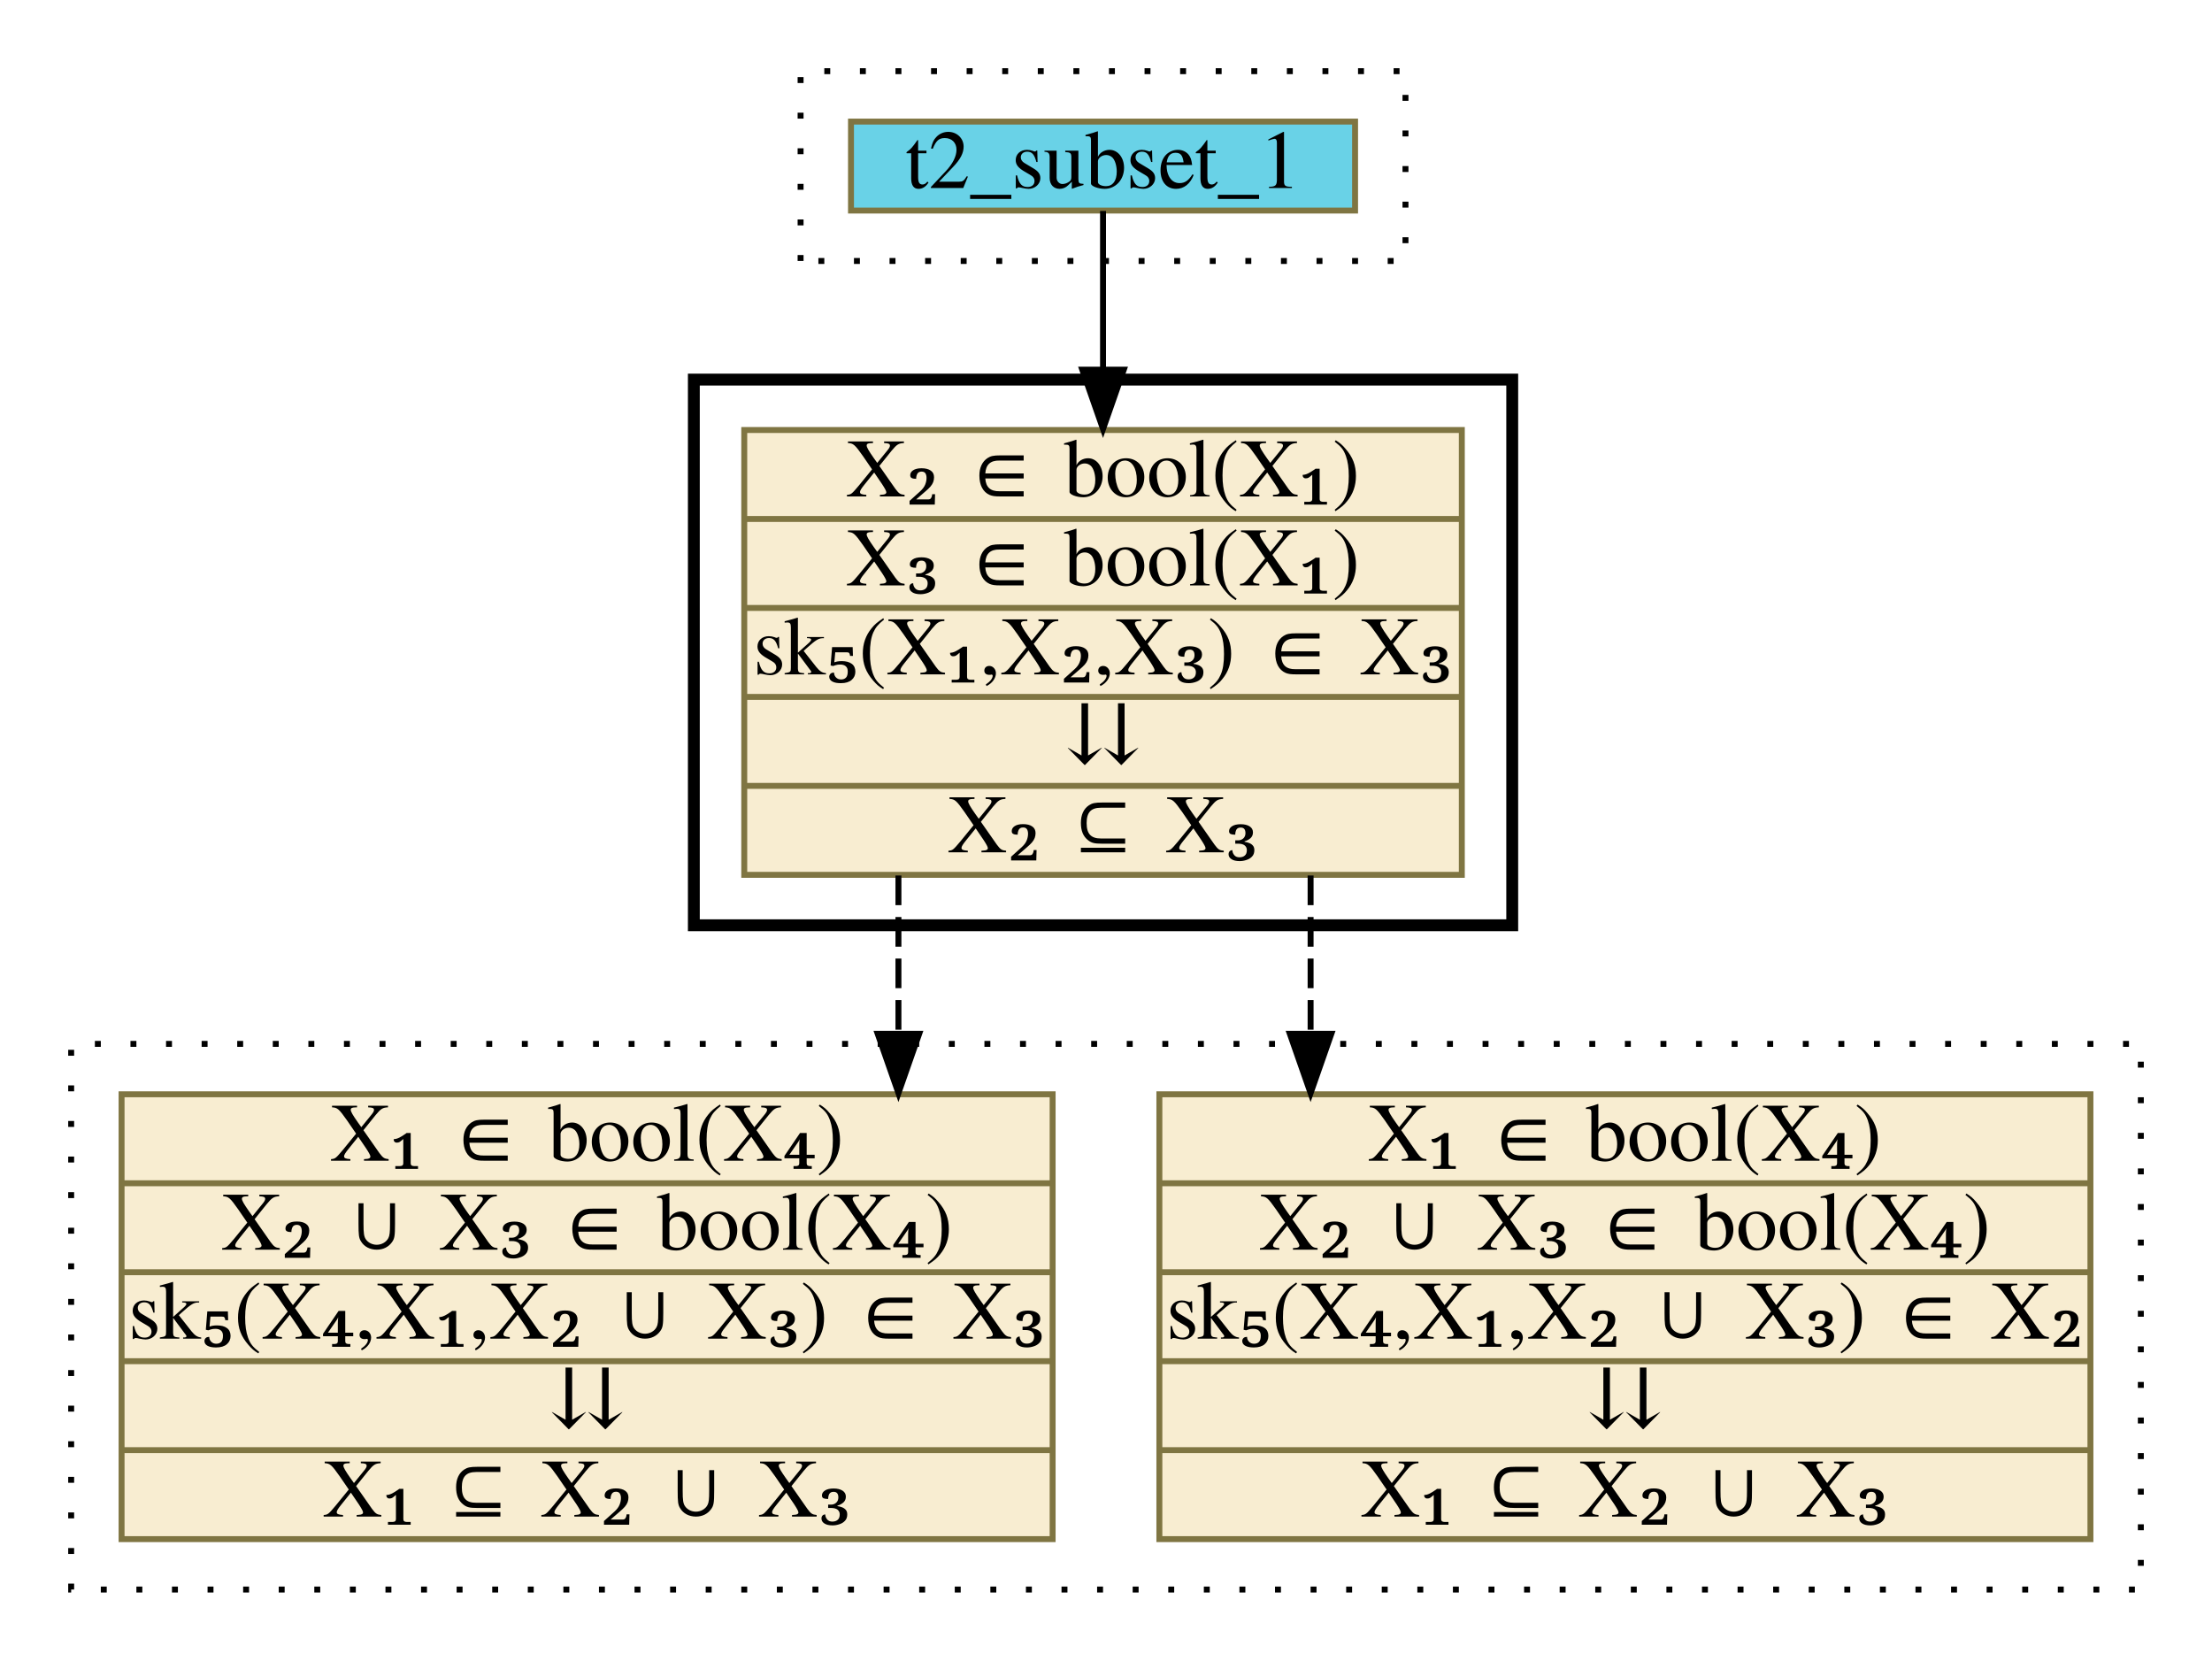
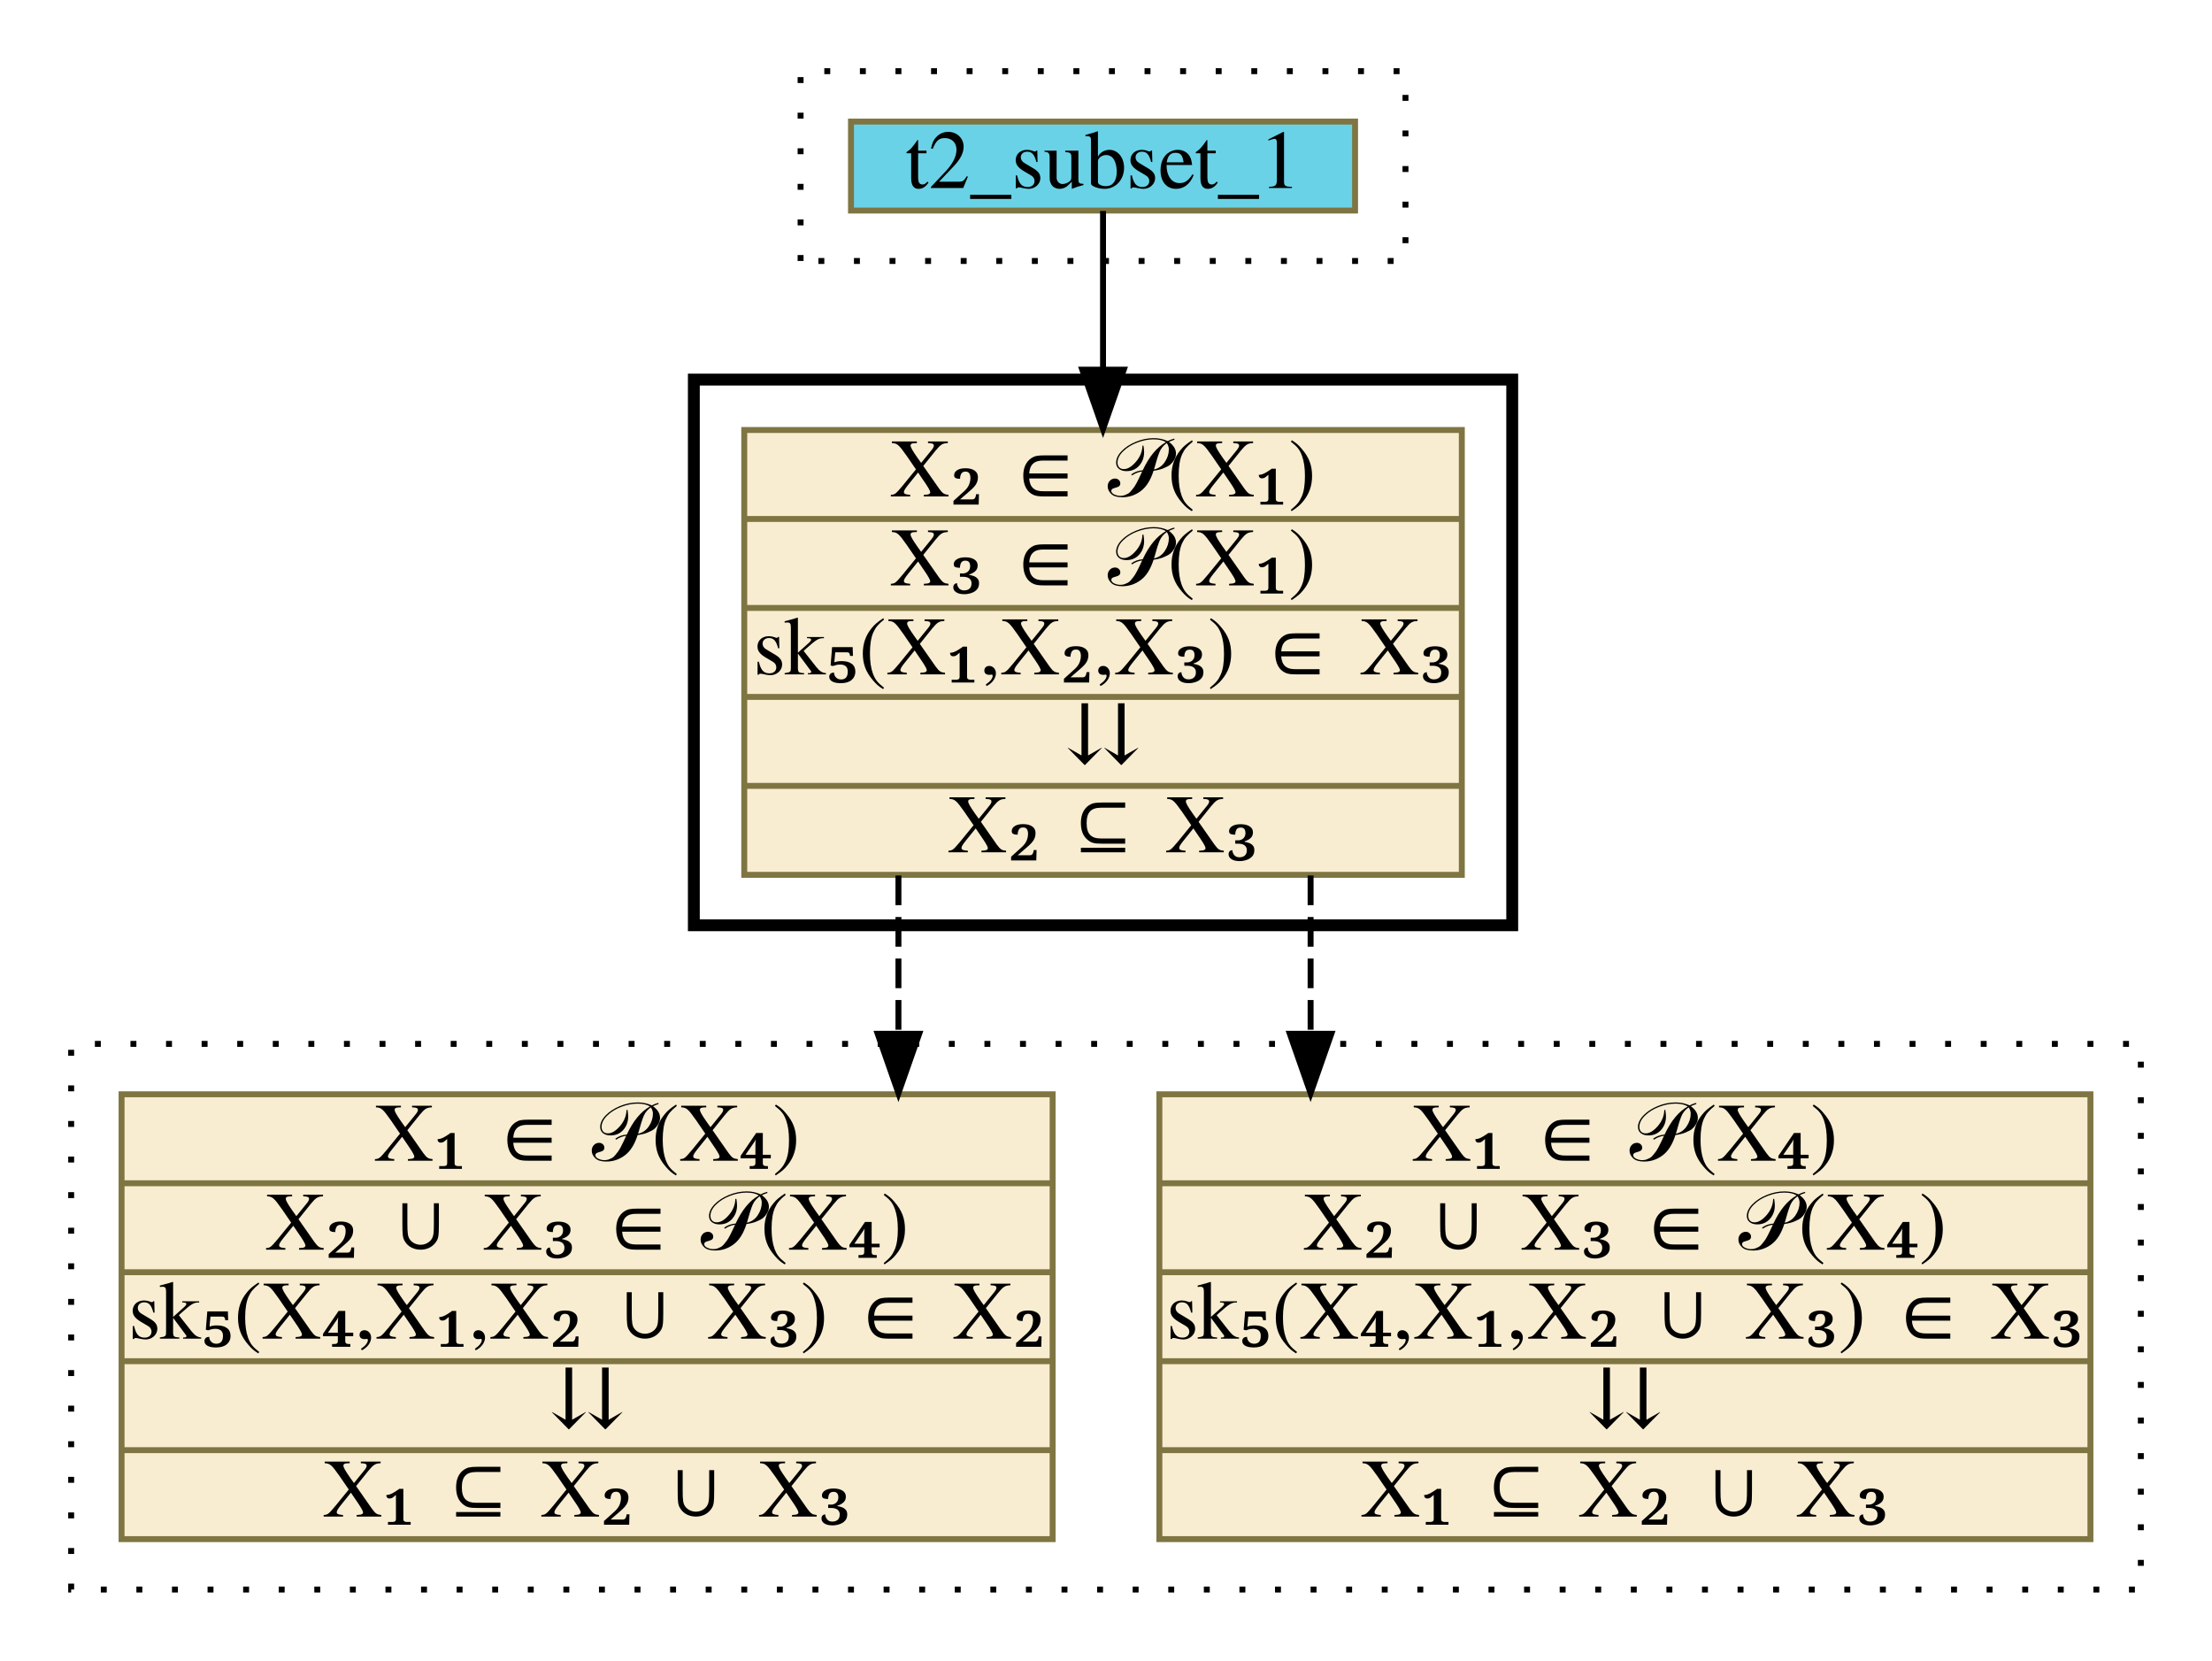
<svg xmlns="http://www.w3.org/2000/svg" xmlns:xlink="http://www.w3.org/1999/xlink" width="373pt" height="280pt" viewBox="0.00 0.00 373.00 280.00">
  <g id="graph0" class="graph" transform="scale(1 1) rotate(0) translate(4 276)">
    <g id="clust1" class="cluster">
      <polygon fill="transparent" stroke="black" stroke-dasharray="1,5" points="131,-232 131,-264 233,-264 233,-232 131,-232" />
    </g>
    <g id="clust2" class="cluster">
      <polygon fill="transparent" stroke="black" stroke-width="2" points="113,-120 113,-212 251,-212 251,-120 113,-120" />
    </g>
    <g id="clust3" class="cluster">
      <polygon fill="transparent" stroke="black" stroke-dasharray="1,5" points="8,-8 8,-100 357,-100 357,-8 8,-8" />
    </g>
    <g id="node1" class="node">
      <g id="a_node1">
        <a xlink:href="t2_subset_1.html" xlink:title="t2_subset_1" target="_vizar">
          <polygon fill="#69d2e7" stroke="#7f7542" points="139.5,-240.5 139.5,-255.5 224.5,-255.5 224.5,-240.5 139.5,-240.5" />
          <text text-anchor="middle" x="182" y="-244.3" font-family="Times,serif" font-size="14.00">t2_subset_1</text>
        </a>
      </g>
    </g>
    <g id="node2" class="node">
      <g id="a_node2">
-         <a xlink:href="c_0_48.html" xlink:title="{X₂ ∈ bool(X₁)|X₃ ∈ bool(X₁)|sk₅(X₁,X₂,X₃) ∈ X₃|⇊|X₂ ⊆ X₃}" target="_vizar">
+         <a xlink:href="c_0_48.html" xlink:title="{X₂ ∈ 𝒫(X₁)|X₃ ∈ 𝒫(X₁)|sk₅(X₁,X₂,X₃) ∈ X₃|⇊|X₂ ⊆ X₃}" target="_vizar">
          <polygon fill="#f8edd1" stroke="#7f7542" points="121.5,-128.5 121.5,-203.5 242.5,-203.5 242.5,-128.5 121.5,-128.5" />
-           <text text-anchor="middle" x="182" y="-192.3" font-family="Times,serif" font-size="14.00">X₂ ∈ bool(X₁)</text>
+           <text text-anchor="middle" x="182" y="-192.3" font-family="Times,serif" font-size="14.00">X₂ ∈ 𝒫(X₁)</text>
          <polyline fill="none" stroke="#7f7542" points="121.5,-188.5 242.5,-188.5 " />
-           <text text-anchor="middle" x="182" y="-177.3" font-family="Times,serif" font-size="14.00">X₃ ∈ bool(X₁)</text>
+           <text text-anchor="middle" x="182" y="-177.3" font-family="Times,serif" font-size="14.00">X₃ ∈ 𝒫(X₁)</text>
          <polyline fill="none" stroke="#7f7542" points="121.5,-173.5 242.5,-173.5 " />
          <text text-anchor="middle" x="182" y="-162.3" font-family="Times,serif" font-size="14.00">sk₅(X₁,X₂,X₃) ∈ X₃</text>
          <polyline fill="none" stroke="#7f7542" points="121.5,-158.5 242.5,-158.5 " />
          <text text-anchor="middle" x="182" y="-147.3" font-family="Times,serif" font-size="14.00">⇊</text>
          <polyline fill="none" stroke="#7f7542" points="121.5,-143.5 242.5,-143.5 " />
          <text text-anchor="middle" x="182" y="-132.3" font-family="Times,serif" font-size="14.00">X₂ ⊆ X₃</text>
        </a>
      </g>
    </g>
    <g id="edge1" class="edge">
      <path fill="none" stroke="black" d="M182,-240.43C182,-240.43 182,-213.67 182,-213.67" />
      <polygon fill="black" stroke="black" points="185.5,-213.67 182,-203.67 178.5,-213.67 185.5,-213.67" />
    </g>
    <g id="node3" class="node">
      <g id="a_node3">
-         <a xlink:href="c_0_62.html" xlink:title="{X₁ ∈ bool(X₄)|X₂ ∪ X₃ ∈ bool(X₄)|sk₅(X₄,X₁,X₂ ∪ X₃) ∈ X₂|⇊|X₁ ⊆ X₂ ∪ X₃}" target="_vizar">
+         <a xlink:href="c_0_51.html" xlink:title="{X₁ ∈ 𝒫(X₄)|X₂ ∪ X₃ ∈ 𝒫(X₄)|sk₅(X₄,X₁,X₂ ∪ X₃) ∈ X₃|⇊|X₁ ⊆ X₂ ∪ X₃}" target="_vizar">
          <polygon fill="#f8edd1" stroke="#7f7542" points="191.5,-16.5 191.5,-91.5 348.5,-91.5 348.5,-16.5 191.5,-16.5" />
-           <text text-anchor="middle" x="270" y="-80.3" font-family="Times,serif" font-size="14.00">X₁ ∈ bool(X₄)</text>
+           <text text-anchor="middle" x="270" y="-80.3" font-family="Times,serif" font-size="14.00">X₁ ∈ 𝒫(X₄)</text>
          <polyline fill="none" stroke="#7f7542" points="191.5,-76.5 348.5,-76.5 " />
-           <text text-anchor="middle" x="270" y="-65.3" font-family="Times,serif" font-size="14.00">X₂ ∪ X₃ ∈ bool(X₄)</text>
+           <text text-anchor="middle" x="270" y="-65.3" font-family="Times,serif" font-size="14.00">X₂ ∪ X₃ ∈ 𝒫(X₄)</text>
          <polyline fill="none" stroke="#7f7542" points="191.5,-61.5 348.5,-61.5 " />
-           <text text-anchor="middle" x="270" y="-50.3" font-family="Times,serif" font-size="14.00">sk₅(X₄,X₁,X₂ ∪ X₃) ∈ X₂</text>
+           <text text-anchor="middle" x="270" y="-50.3" font-family="Times,serif" font-size="14.00">sk₅(X₄,X₁,X₂ ∪ X₃) ∈ X₃</text>
          <polyline fill="none" stroke="#7f7542" points="191.5,-46.5 348.5,-46.5 " />
          <text text-anchor="middle" x="270" y="-35.3" font-family="Times,serif" font-size="14.00">⇊</text>
          <polyline fill="none" stroke="#7f7542" points="191.5,-31.5 348.5,-31.5 " />
          <text text-anchor="middle" x="270" y="-20.3" font-family="Times,serif" font-size="14.00">X₁ ⊆ X₂ ∪ X₃</text>
        </a>
      </g>
    </g>
    <g id="edge2" class="edge">
      <path fill="none" stroke="black" stroke-dasharray="5,2" d="M217,-128.39C217,-128.39 217,-101.7 217,-101.7" />
      <polygon fill="black" stroke="black" points="220.5,-101.7 217,-91.7 213.5,-101.7 220.5,-101.7" />
    </g>
    <g id="node4" class="node">
      <g id="a_node4">
-         <a xlink:href="c_0_51.html" xlink:title="{X₁ ∈ bool(X₄)|X₂ ∪ X₃ ∈ bool(X₄)|sk₅(X₄,X₁,X₂ ∪ X₃) ∈ X₃|⇊|X₁ ⊆ X₂ ∪ X₃}" target="_vizar">
+         <a xlink:href="c_0_62.html" xlink:title="{X₁ ∈ 𝒫(X₄)|X₂ ∪ X₃ ∈ 𝒫(X₄)|sk₅(X₄,X₁,X₂ ∪ X₃) ∈ X₂|⇊|X₁ ⊆ X₂ ∪ X₃}" target="_vizar">
          <polygon fill="#f8edd1" stroke="#7f7542" points="16.5,-16.5 16.5,-91.5 173.5,-91.5 173.5,-16.5 16.5,-16.5" />
-           <text text-anchor="middle" x="95" y="-80.3" font-family="Times,serif" font-size="14.00">X₁ ∈ bool(X₄)</text>
+           <text text-anchor="middle" x="95" y="-80.3" font-family="Times,serif" font-size="14.00">X₁ ∈ 𝒫(X₄)</text>
          <polyline fill="none" stroke="#7f7542" points="16.5,-76.5 173.5,-76.5 " />
-           <text text-anchor="middle" x="95" y="-65.3" font-family="Times,serif" font-size="14.00">X₂ ∪ X₃ ∈ bool(X₄)</text>
+           <text text-anchor="middle" x="95" y="-65.3" font-family="Times,serif" font-size="14.00">X₂ ∪ X₃ ∈ 𝒫(X₄)</text>
          <polyline fill="none" stroke="#7f7542" points="16.5,-61.5 173.5,-61.5 " />
-           <text text-anchor="middle" x="95" y="-50.3" font-family="Times,serif" font-size="14.00">sk₅(X₄,X₁,X₂ ∪ X₃) ∈ X₃</text>
+           <text text-anchor="middle" x="95" y="-50.3" font-family="Times,serif" font-size="14.00">sk₅(X₄,X₁,X₂ ∪ X₃) ∈ X₂</text>
          <polyline fill="none" stroke="#7f7542" points="16.5,-46.5 173.5,-46.5 " />
          <text text-anchor="middle" x="95" y="-35.3" font-family="Times,serif" font-size="14.00">⇊</text>
          <polyline fill="none" stroke="#7f7542" points="16.5,-31.5 173.5,-31.5 " />
          <text text-anchor="middle" x="95" y="-20.3" font-family="Times,serif" font-size="14.00">X₁ ⊆ X₂ ∪ X₃</text>
        </a>
      </g>
    </g>
    <g id="edge3" class="edge">
      <path fill="none" stroke="black" stroke-dasharray="5,2" d="M147.5,-128.39C147.5,-128.39 147.5,-101.7 147.5,-101.7" />
      <polygon fill="black" stroke="black" points="151,-101.7 147.5,-91.7 144,-101.7 151,-101.7" />
    </g>
  </g>
</svg>
